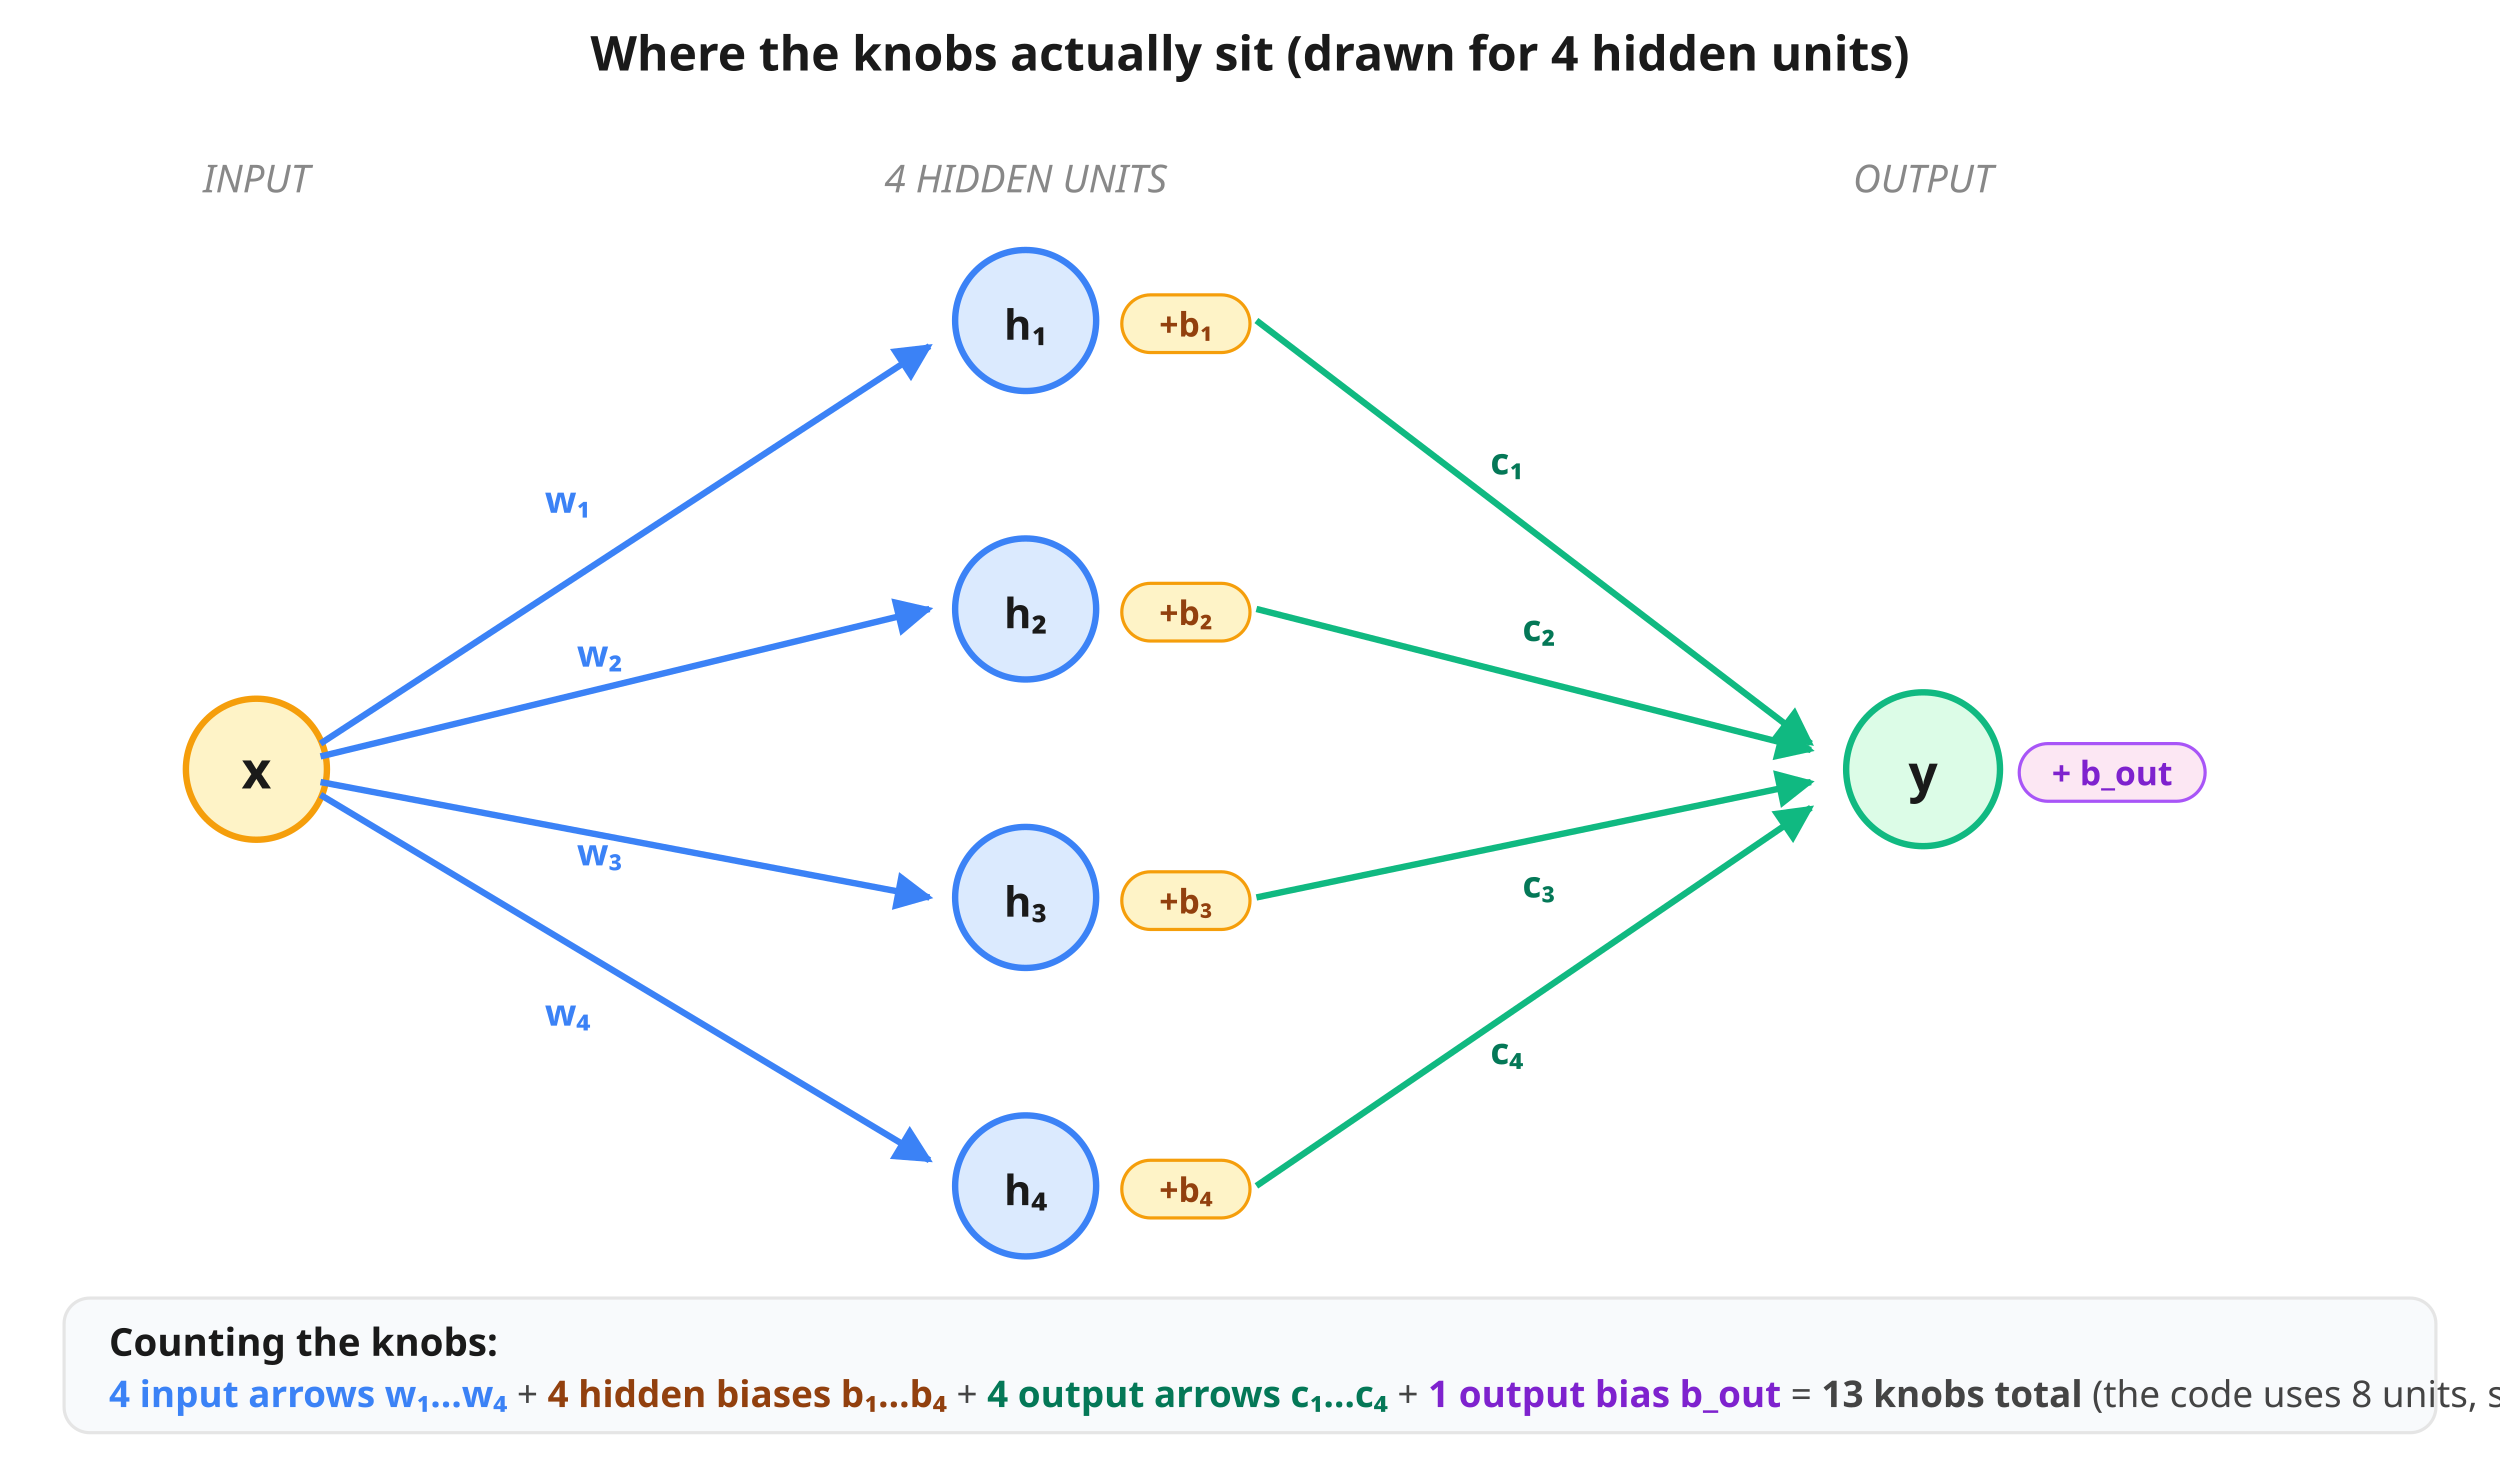
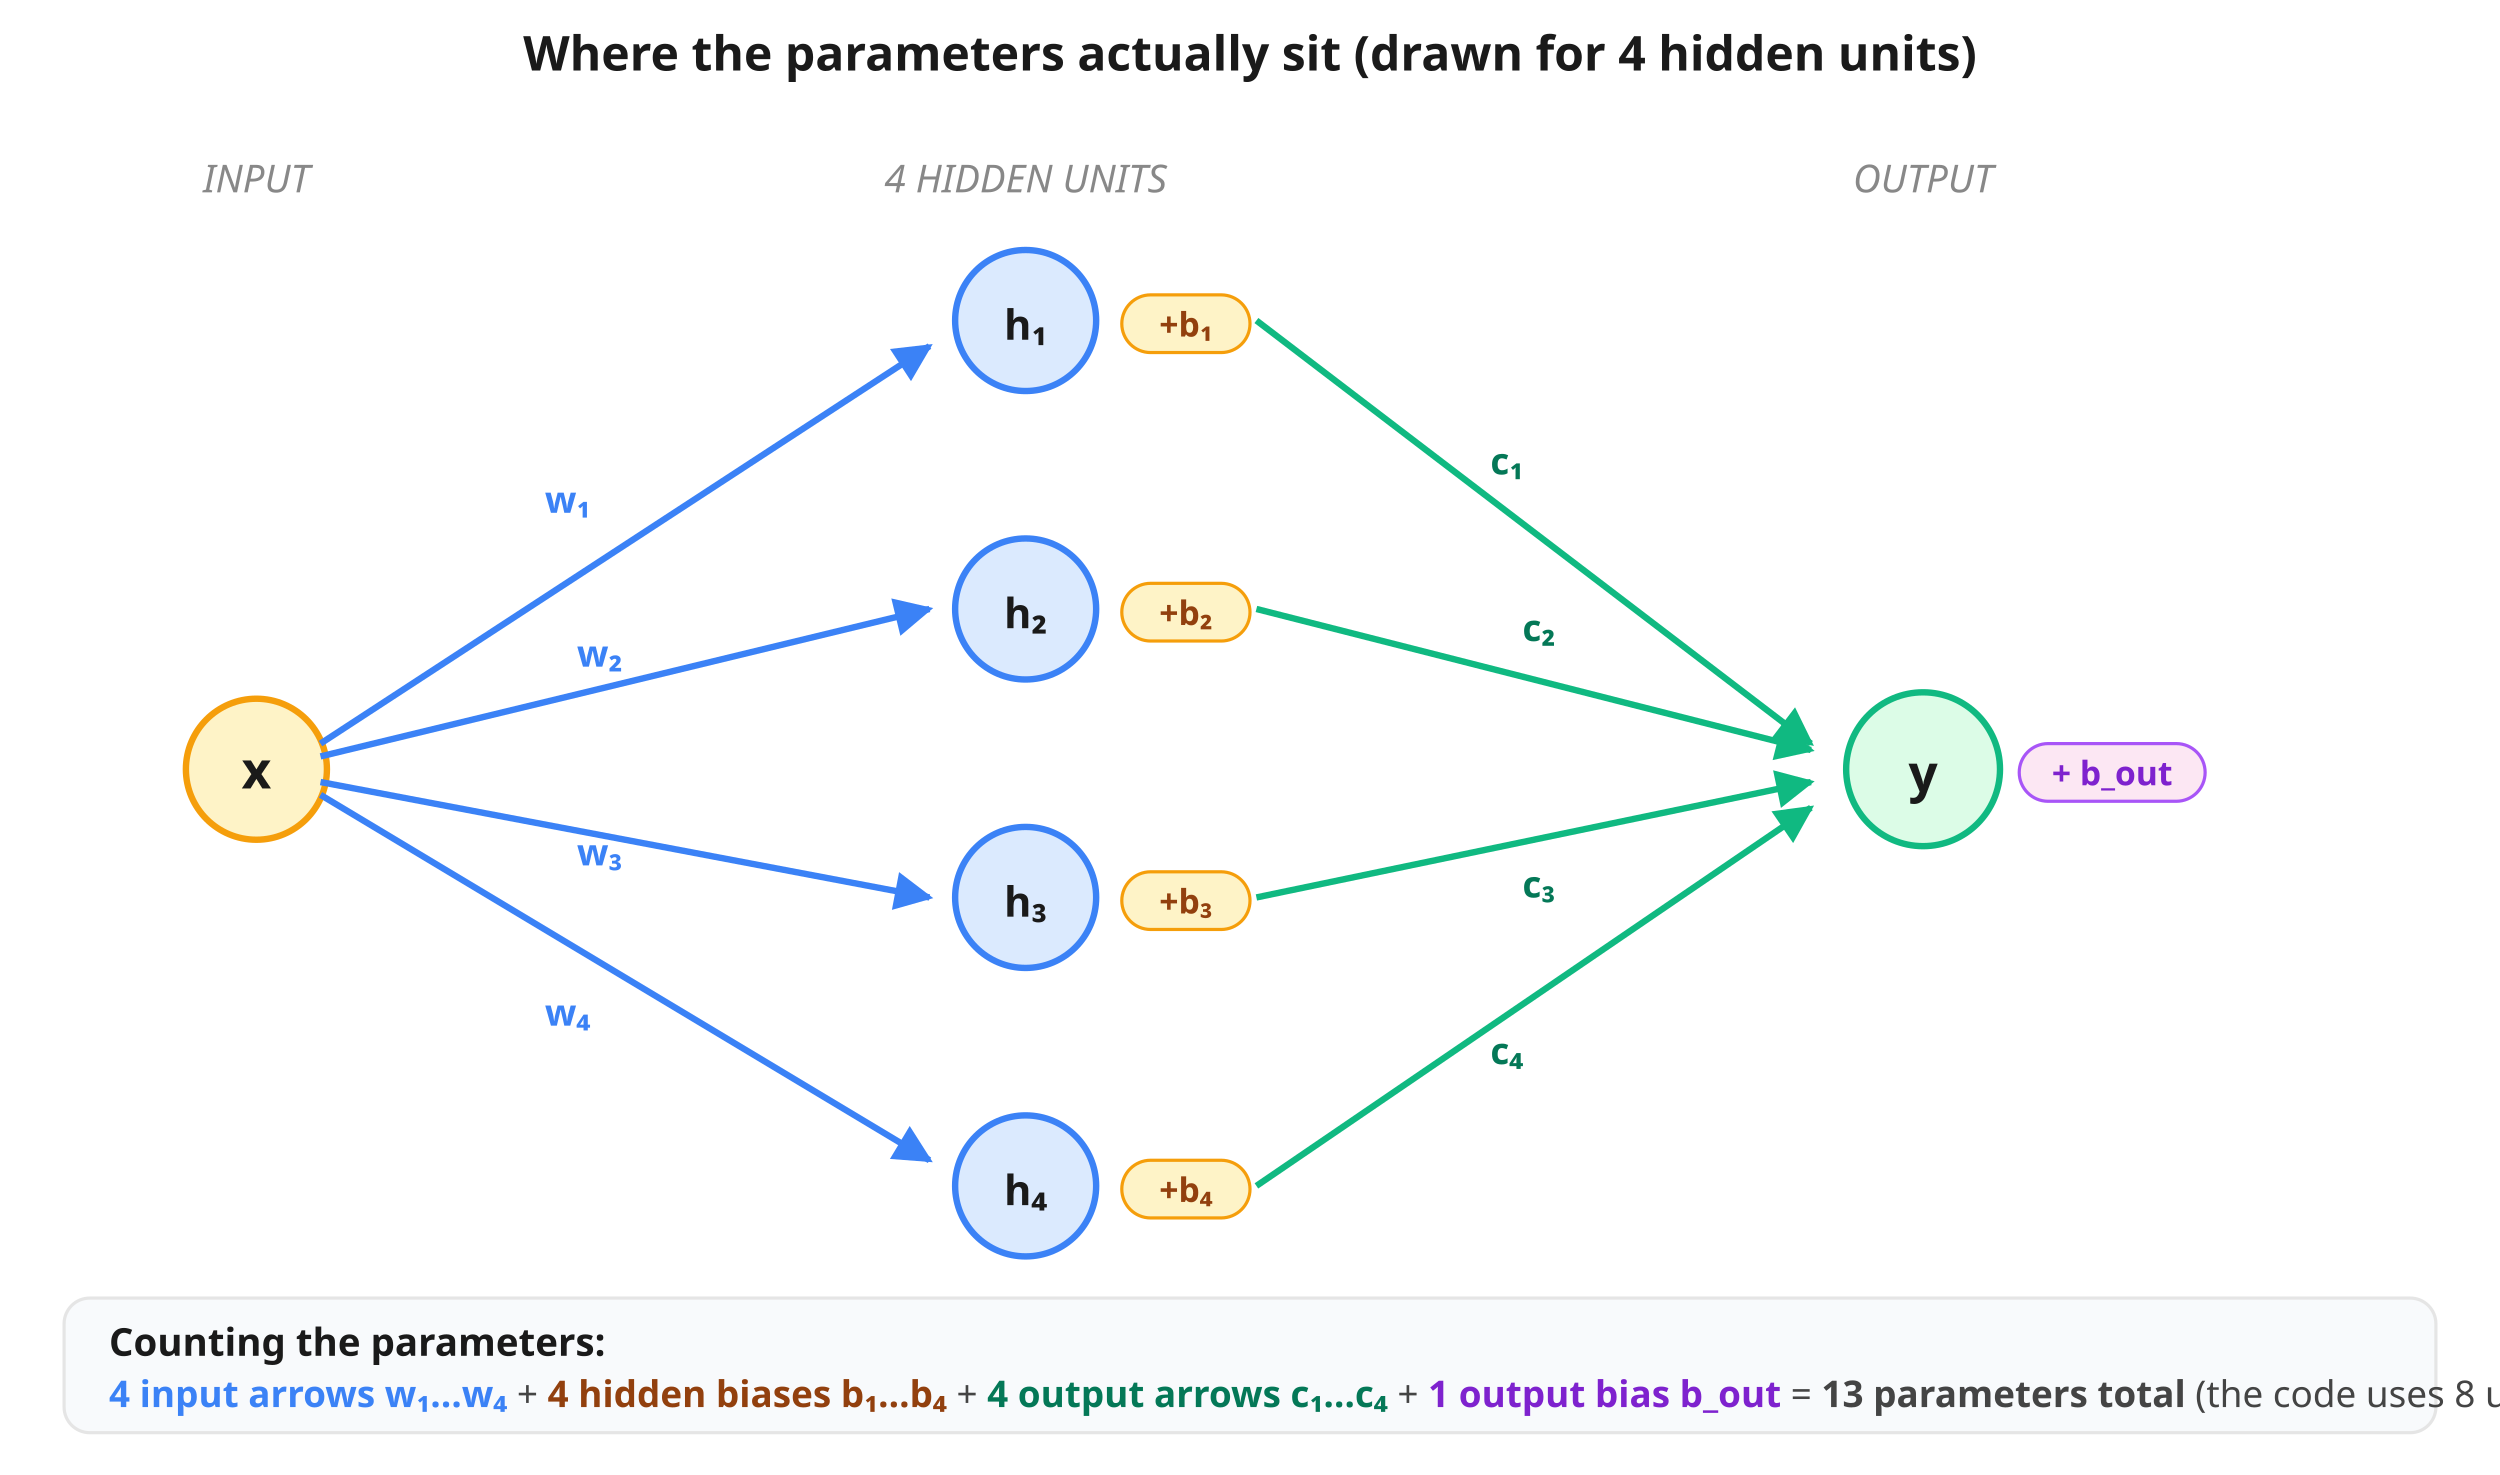
<svg xmlns="http://www.w3.org/2000/svg" viewBox="0 0 780 460" font-family="ui-sans-serif, system-ui, sans-serif">
  <defs>
    <marker id="mk-arrow-w" viewBox="0 0 10 10" refX="9" refY="5" markerWidth="6" markerHeight="6" orient="auto">
      <path d="M0 0 L10 5 L0 10 z" fill="#3b82f6" />
    </marker>
    <marker id="mk-arrow-c" viewBox="0 0 10 10" refX="9" refY="5" markerWidth="6" markerHeight="6" orient="auto">
      <path d="M0 0 L10 5 L0 10 z" fill="#10b981" />
    </marker>
  </defs>
  <text x="390" y="22" text-anchor="middle" font-size="15" font-weight="700" fill="#1a1a1a">
-     Where the knobs actually sit (drawn for 4 hidden units)
+     Where the parameters actually sit (drawn for 4 hidden units)
  </text>
  <text x="80" y="60" text-anchor="middle" font-size="12" fill="#888" font-style="italic">INPUT</text>
  <text x="320" y="60" text-anchor="middle" font-size="12" fill="#888" font-style="italic">4 HIDDEN UNITS</text>
  <text x="600" y="60" text-anchor="middle" font-size="12" fill="#888" font-style="italic">OUTPUT</text>
  <circle cx="80" cy="240" r="22" fill="#fef3c7" stroke="#f59e0b" stroke-width="2" />
  <text x="80" y="246" text-anchor="middle" font-size="16" font-weight="700" fill="#1a1a1a">x</text>
  <g>
    <line x1="100" y1="232" x2="290" y2="108" stroke="#3b82f6" stroke-width="2" marker-end="url(#mk-arrow-w)" />
    <line x1="100" y1="236" x2="290" y2="190" stroke="#3b82f6" stroke-width="2" marker-end="url(#mk-arrow-w)" />
    <line x1="100" y1="244" x2="290" y2="280" stroke="#3b82f6" stroke-width="2" marker-end="url(#mk-arrow-w)" />
    <line x1="100" y1="248" x2="290" y2="362" stroke="#3b82f6" stroke-width="2" marker-end="url(#mk-arrow-w)" />
    <text x="170" y="160" font-size="11.5" font-weight="700" fill="#3b82f6">w₁</text>
    <text x="180" y="208" font-size="11.5" font-weight="700" fill="#3b82f6">w₂</text>
    <text x="180" y="270" font-size="11.5" font-weight="700" fill="#3b82f6">w₃</text>
    <text x="170" y="320" font-size="11.5" font-weight="700" fill="#3b82f6">w₄</text>
  </g>
  <g>
    <circle cx="320" cy="100" r="22" fill="#dbeafe" stroke="#3b82f6" stroke-width="2" />
    <text x="320" y="106" text-anchor="middle" font-size="13" font-weight="700" fill="#1a1a1a">h₁</text>
    <circle cx="320" cy="190" r="22" fill="#dbeafe" stroke="#3b82f6" stroke-width="2" />
    <text x="320" y="196" text-anchor="middle" font-size="13" font-weight="700" fill="#1a1a1a">h₂</text>
    <circle cx="320" cy="280" r="22" fill="#dbeafe" stroke="#3b82f6" stroke-width="2" />
    <text x="320" y="286" text-anchor="middle" font-size="13" font-weight="700" fill="#1a1a1a">h₃</text>
    <circle cx="320" cy="370" r="22" fill="#dbeafe" stroke="#3b82f6" stroke-width="2" />
    <text x="320" y="376" text-anchor="middle" font-size="13" font-weight="700" fill="#1a1a1a">h₄</text>
  </g>
  <g font-size="10.5" font-weight="700">
    <rect x="350" y="92" width="40" height="18" rx="9" fill="#fef3c7" stroke="#f59e0b" />
    <text x="370" y="105" text-anchor="middle" fill="#92400e">+b₁</text>
    <rect x="350" y="182" width="40" height="18" rx="9" fill="#fef3c7" stroke="#f59e0b" />
    <text x="370" y="195" text-anchor="middle" fill="#92400e">+b₂</text>
    <rect x="350" y="272" width="40" height="18" rx="9" fill="#fef3c7" stroke="#f59e0b" />
    <text x="370" y="285" text-anchor="middle" fill="#92400e">+b₃</text>
    <rect x="350" y="362" width="40" height="18" rx="9" fill="#fef3c7" stroke="#f59e0b" />
    <text x="370" y="375" text-anchor="middle" fill="#92400e">+b₄</text>
  </g>
  <g>
    <line x1="392" y1="100" x2="565" y2="232" stroke="#10b981" stroke-width="2" marker-end="url(#mk-arrow-c)" />
    <line x1="392" y1="190" x2="565" y2="234" stroke="#10b981" stroke-width="2" marker-end="url(#mk-arrow-c)" />
    <line x1="392" y1="280" x2="565" y2="244" stroke="#10b981" stroke-width="2" marker-end="url(#mk-arrow-c)" />
    <line x1="392" y1="370" x2="565" y2="252" stroke="#10b981" stroke-width="2" marker-end="url(#mk-arrow-c)" />
    <text x="465" y="148" font-size="11.5" font-weight="700" fill="#047857">c₁</text>
    <text x="475" y="200" font-size="11.5" font-weight="700" fill="#047857">c₂</text>
    <text x="475" y="280" font-size="11.5" font-weight="700" fill="#047857">c₃</text>
    <text x="465" y="332" font-size="11.5" font-weight="700" fill="#047857">c₄</text>
  </g>
  <circle cx="600" cy="240" r="24" fill="#dcfce7" stroke="#10b981" stroke-width="2" />
  <text x="600" y="247" text-anchor="middle" font-size="16" font-weight="700" fill="#1a1a1a">y</text>
  <rect x="630" y="232" width="58" height="18" rx="9" fill="#fce7f3" stroke="#a855f7" />
  <text x="659" y="245" text-anchor="middle" font-size="10.5" font-weight="700" fill="#7e22ce">+ b_out</text>
  <g transform="translate(20, 405)">
    <rect x="0" y="0" width="740" height="42" rx="8" fill="#f8fafc" stroke="#e5e5e5" />
-     <text x="14" y="18" font-size="12" font-weight="700" fill="#1a1a1a">Counting the knobs:</text>
+     <text x="14" y="18" font-size="12" font-weight="700" fill="#1a1a1a">Counting the parameters:</text>
    <text x="14" y="34" font-size="11.5" fill="#444">
      <tspan fill="#3b82f6" font-weight="700">4 input arrows w₁…w₄</tspan>  +
      <tspan fill="#92400e" font-weight="700"> 4 hidden biases b₁…b₄</tspan>  +
      <tspan fill="#047857" font-weight="700"> 4 output arrows c₁…c₄</tspan>  +
-       <tspan fill="#7e22ce" font-weight="700"> 1 output bias b_out</tspan>  =  <tspan font-weight="700">13 knobs total</tspan>   (the code uses 8 units, so 3×8 + 1 = <tspan font-weight="700">25</tspan>).
+       <tspan fill="#7e22ce" font-weight="700"> 1 output bias b_out</tspan>  =  <tspan font-weight="700">13 parameters total</tspan>   (the code uses 8 units, so 3×8 + 1 = <tspan font-weight="700">25</tspan>).
    </text>
  </g>
</svg>
